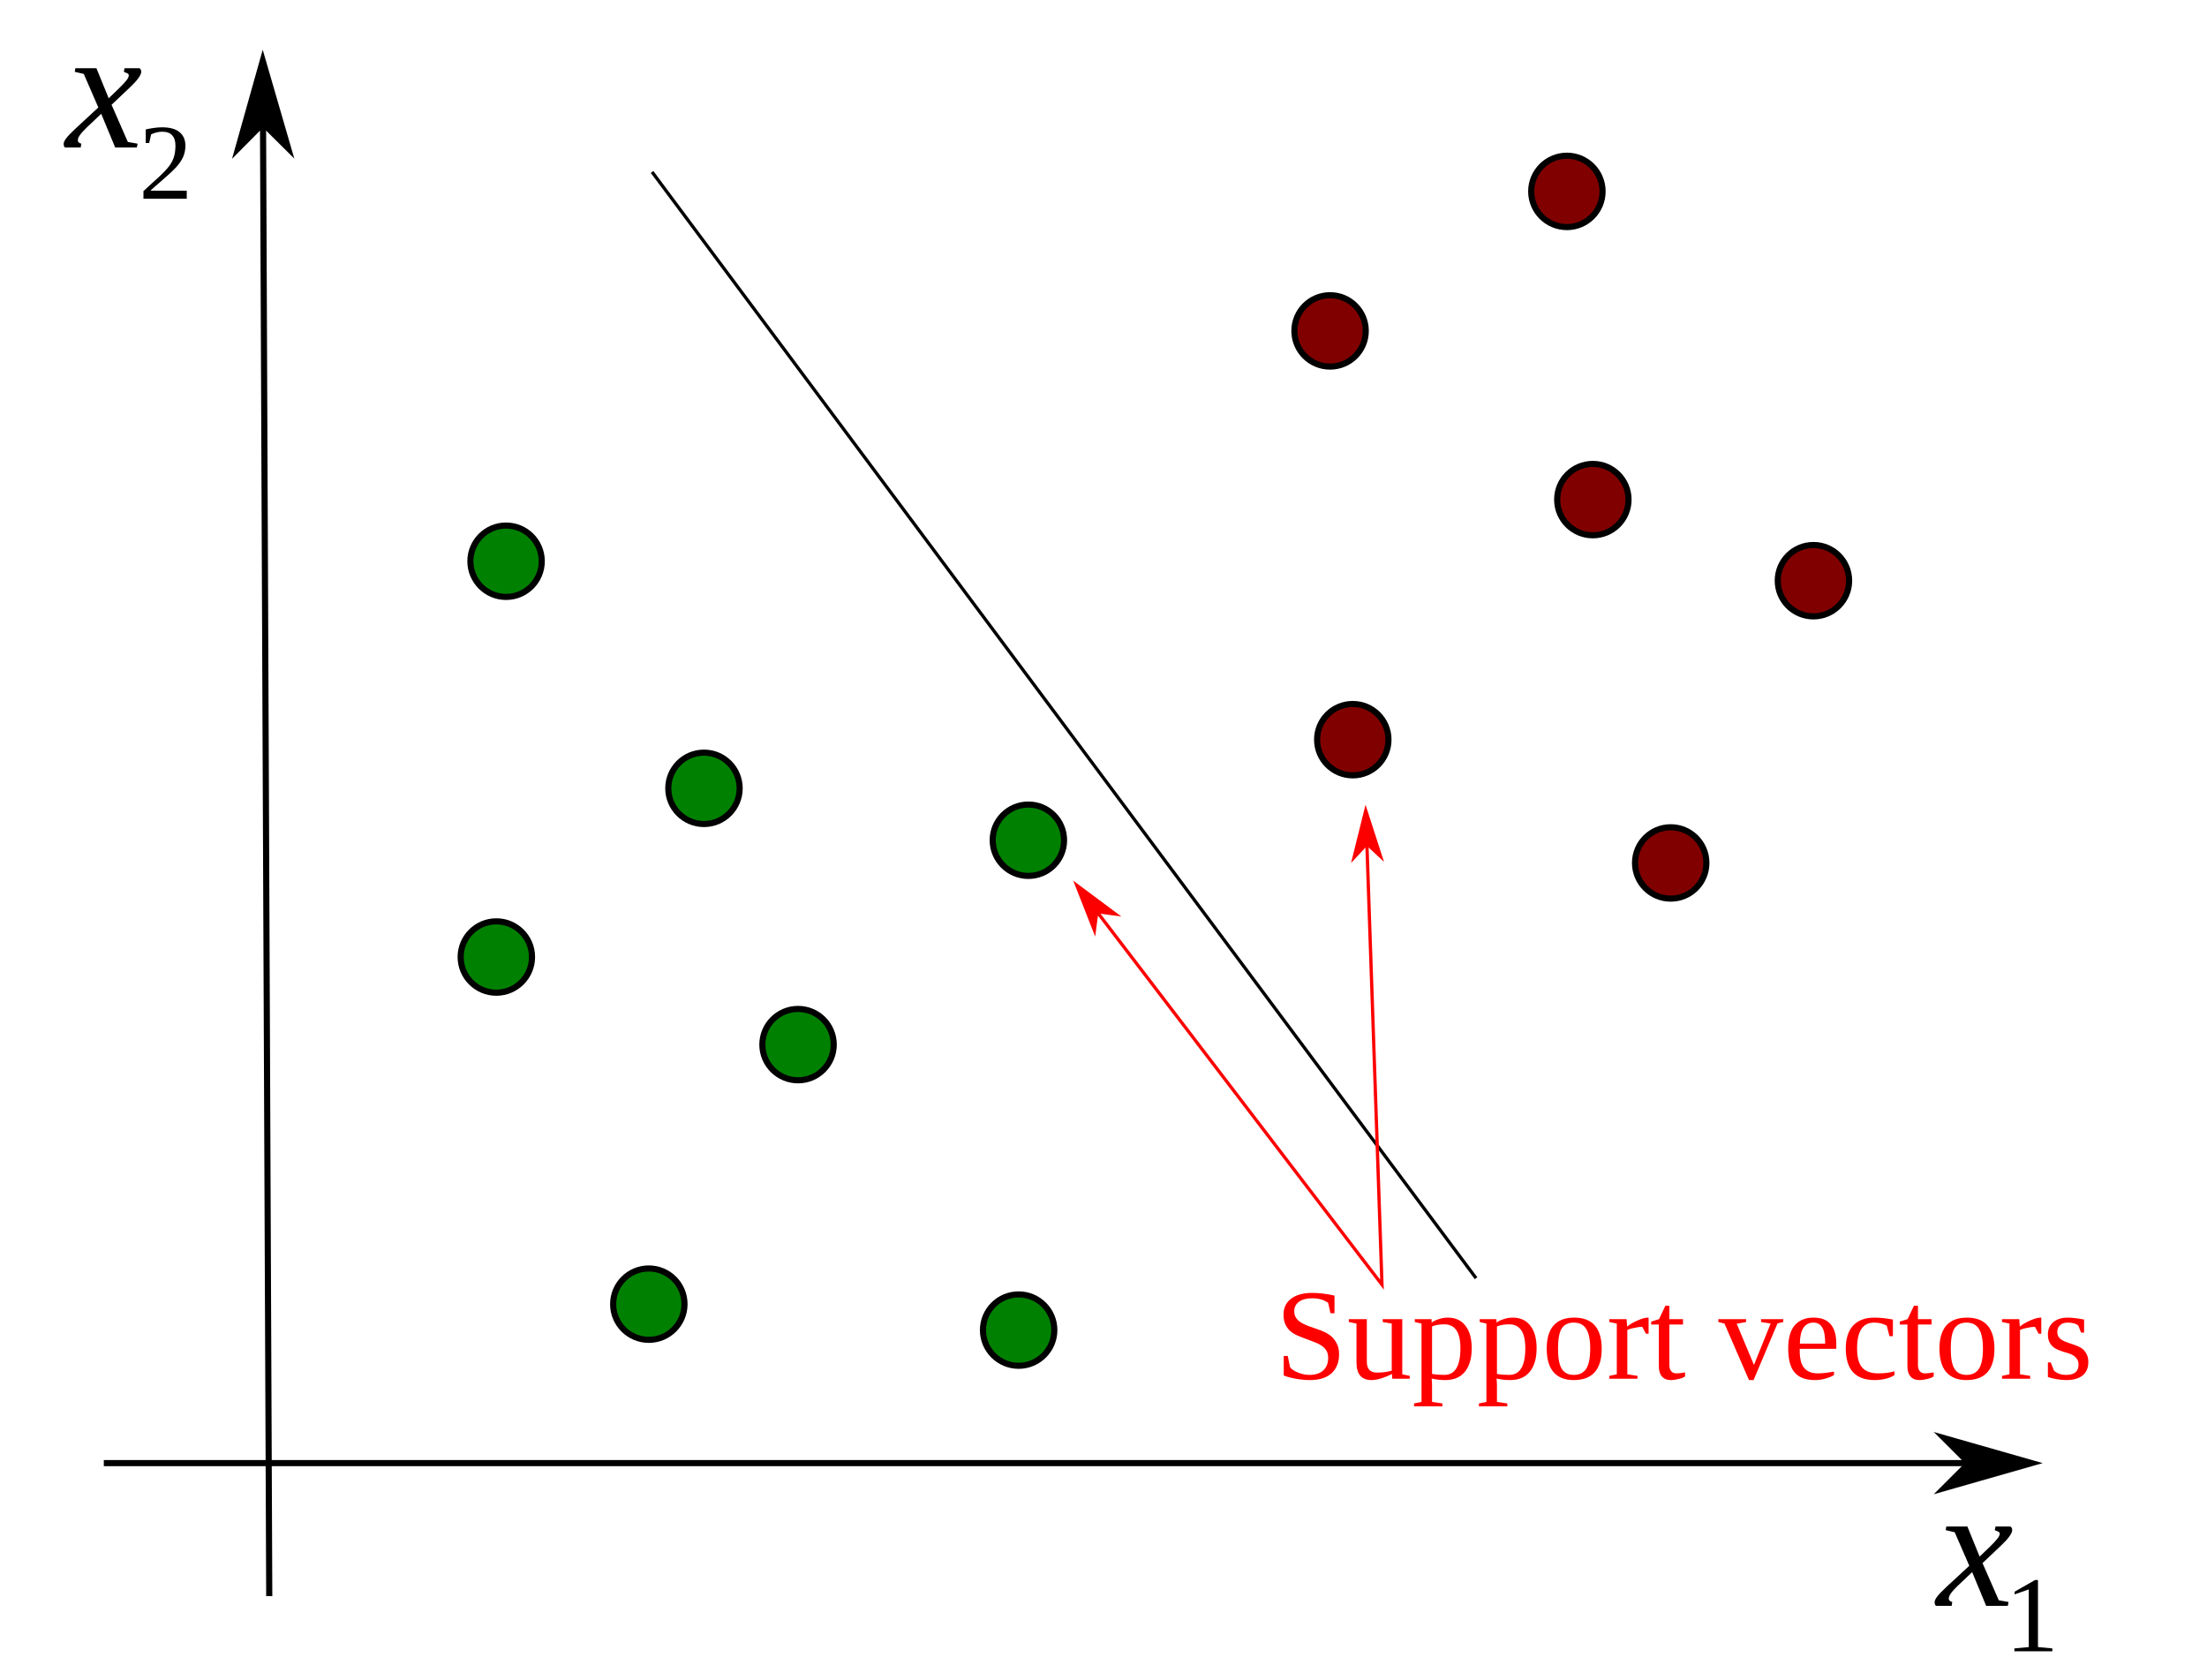
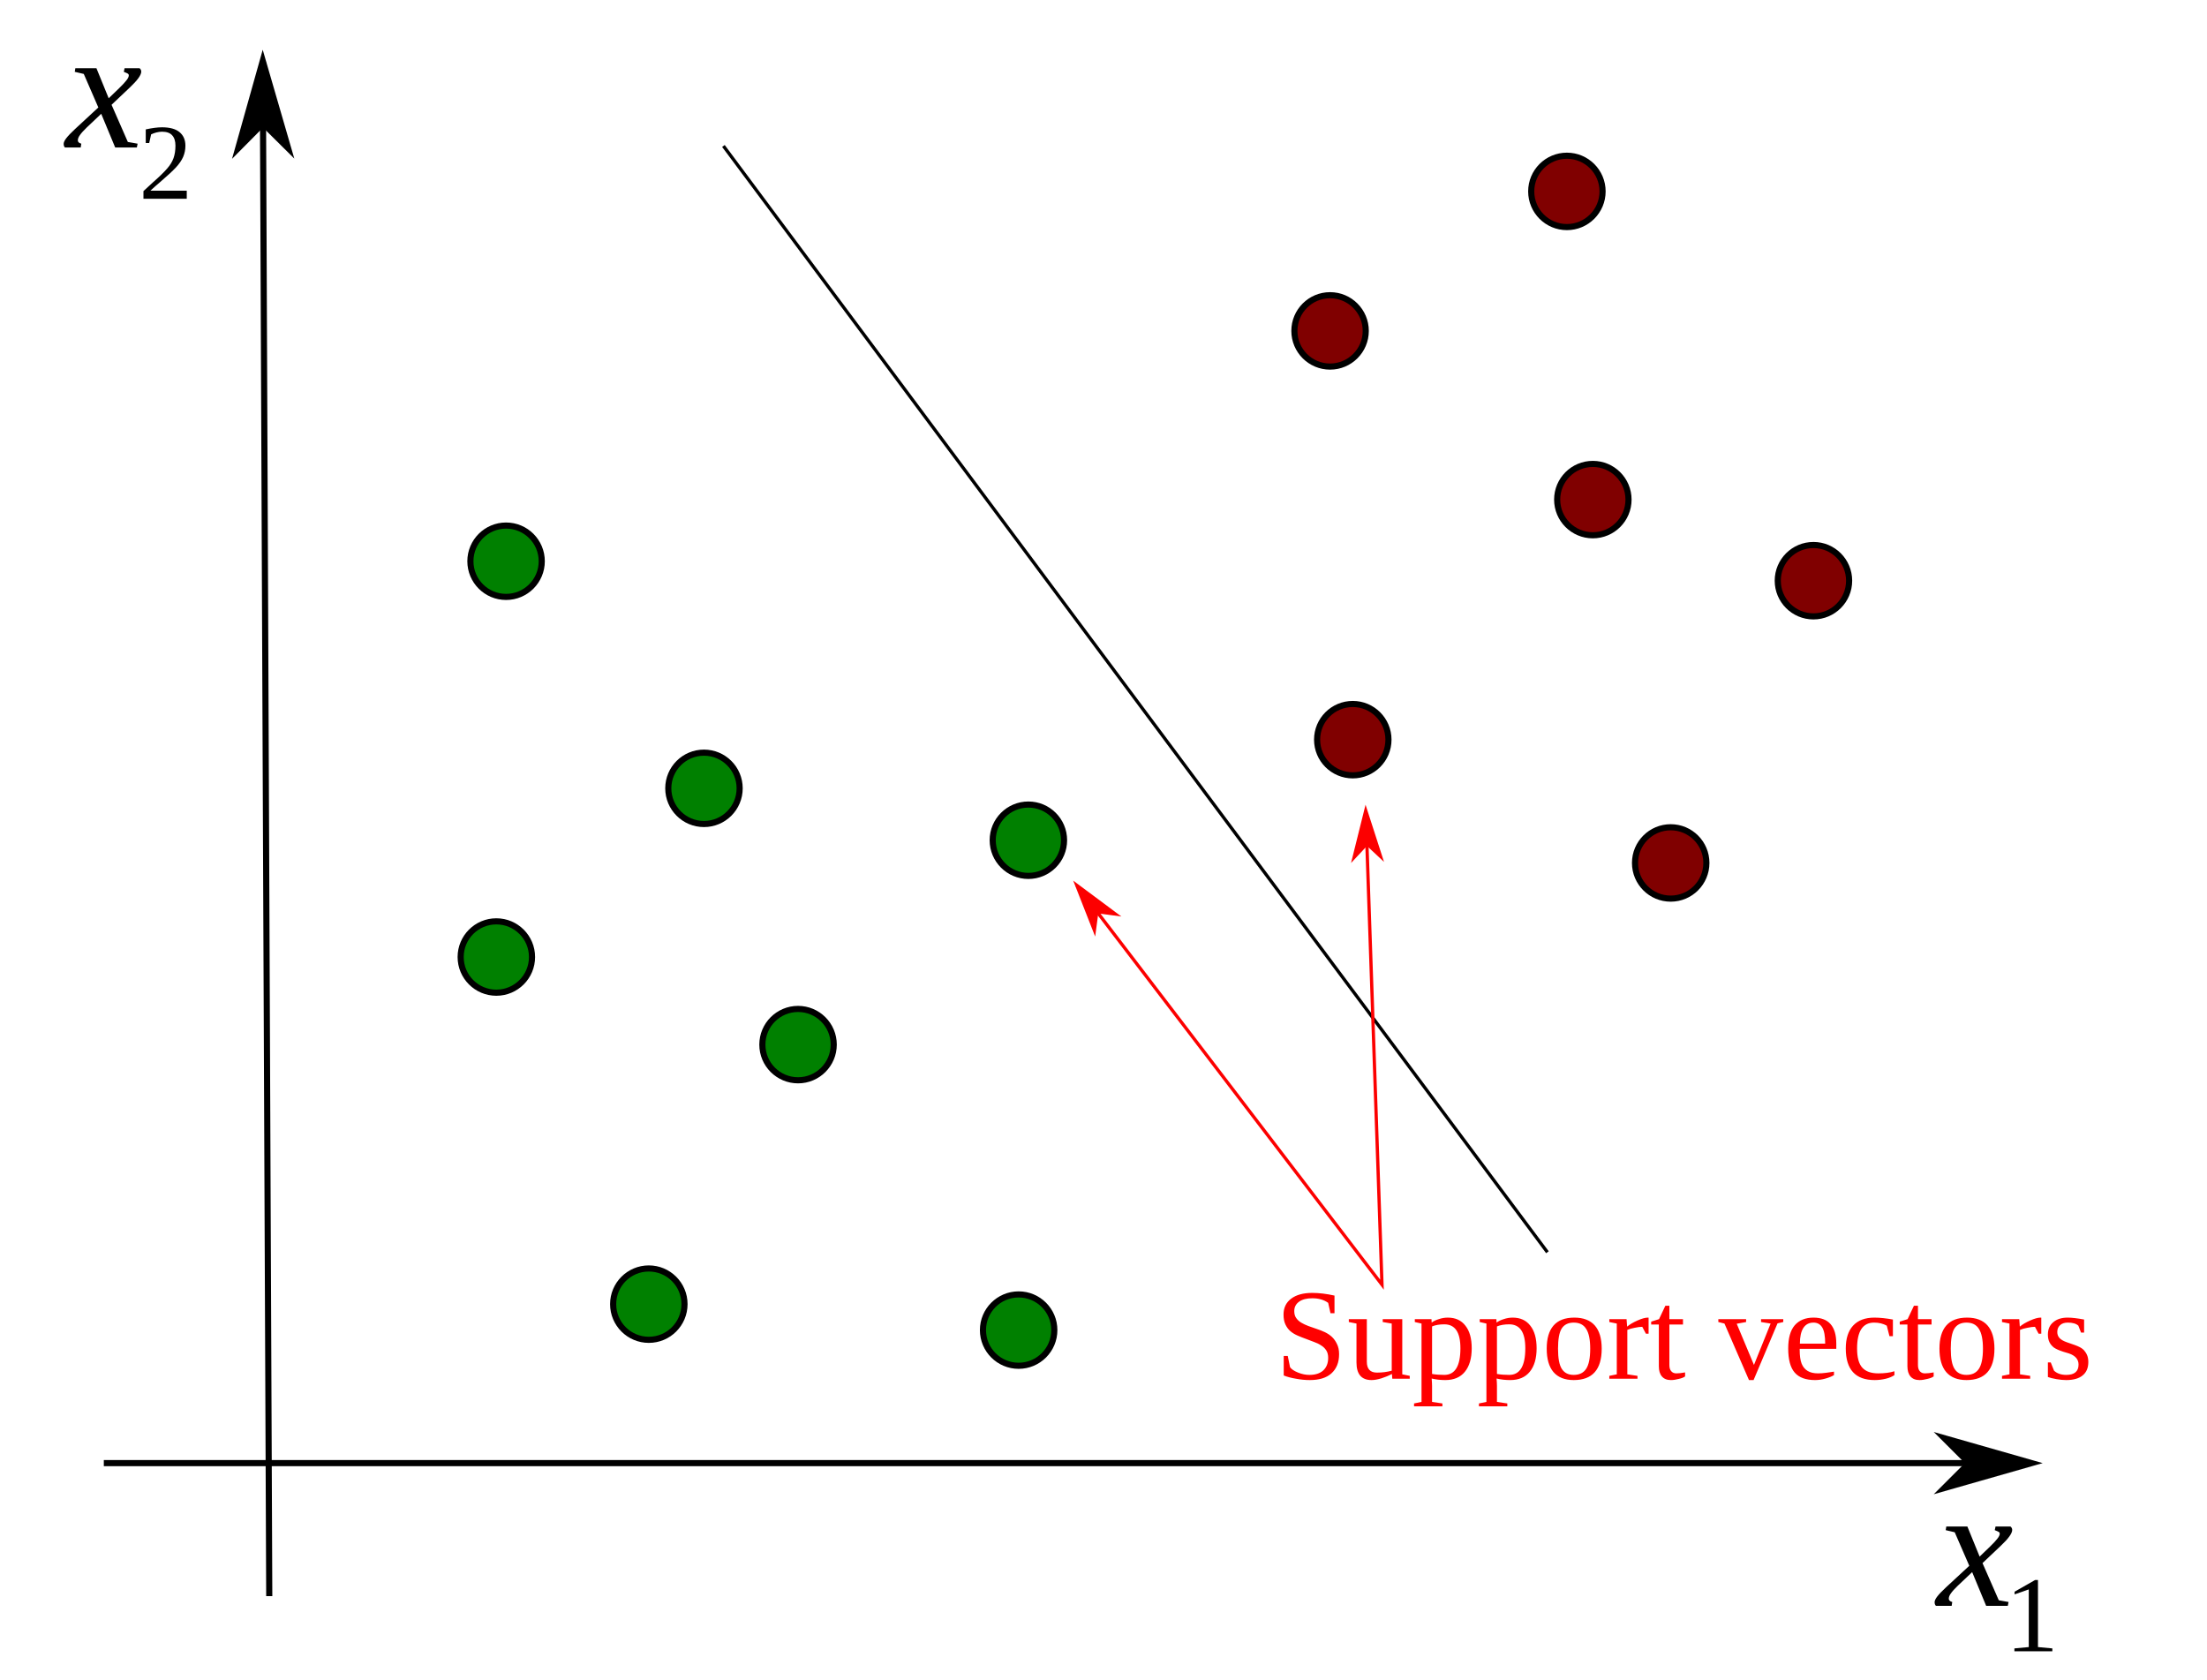
<svg xmlns="http://www.w3.org/2000/svg" width="180mm" height="137mm" viewBox="0 0 180 137" version="1.1" id="svg8">
  <defs id="defs2">
    <marker style="overflow:visible" id="marker1482" refX="0" refY="0" orient="auto">
      <path transform="matrix(0.8,0,0,0.8,10,0)" style="fill:#fc0000;fill-opacity:1;fill-rule:evenodd;stroke:#fc0000;stroke-width:1pt;stroke-opacity:1" d="M 0,0 5,-5 -12.5,0 5,5 Z" id="path1480" />
    </marker>
    <marker style="overflow:visible" id="marker1436" refX="0" refY="0" orient="auto">
      <path transform="matrix(-0.8,0,0,-0.8,-10,0)" style="fill:#fc0000;fill-opacity:1;fill-rule:evenodd;stroke:#fc0000;stroke-width:1pt;stroke-opacity:1" d="M 0,0 5,-5 -12.5,0 5,5 Z" id="path1434" />
    </marker>
    <marker style="overflow:visible" id="marker1159" refX="0" refY="0" orient="auto">
      <path transform="matrix(0.8,0,0,0.8,10,0)" style="fill:#000000;fill-opacity:1;fill-rule:evenodd;stroke:#000000;stroke-width:1pt;stroke-opacity:1" d="M 0,0 5,-5 -12.5,0 5,5 Z" id="path1157" />
    </marker>
    <marker style="overflow:visible" id="Arrow1Lstart" refX="0" refY="0" orient="auto">
      <path transform="matrix(0.8,0,0,0.8,10,0)" style="fill:#000000;fill-opacity:1;fill-rule:evenodd;stroke:#000000;stroke-width:1pt;stroke-opacity:1" d="M 0,0 5,-5 -12.5,0 5,5 Z" id="path837" />
    </marker>
    <marker style="overflow:visible" id="Arrow1Lend" refX="0" refY="0" orient="auto">
      <path transform="matrix(-0.8,0,0,-0.8,-10,0)" style="fill:#000000;fill-opacity:1;fill-rule:evenodd;stroke:#000000;stroke-width:1pt;stroke-opacity:1" d="M 0,0 5,-5 -12.5,0 5,5 Z" id="path840" />
    </marker>
  </defs>
  <g id="layer1">
    <path style="fill:none;stroke:#000000;stroke-width:0.5;stroke-linecap:butt;stroke-linejoin:miter;stroke-miterlimit:3.9;stroke-dasharray:none;stroke-opacity:1;marker-start:url(#Arrow1Lstart)" d="M 21.431,5.027 21.96,130.175" id="path833" />
    <path style="fill:none;stroke:#000000;stroke-width:0.5;stroke-linecap:butt;stroke-linejoin:miter;stroke-miterlimit:4;stroke-dasharray:none;stroke-opacity:1;marker-end:url(#Arrow1Lend)" d="M 8.467,119.327 H 165.629" id="path835" />
    <g id="g1275" transform="translate(42.8625,-66.93958)">
      <text xml:space="preserve" style="font-size:10.583px;line-height:1.25;font-family:'Times New Roman';-inkscape-font-specification:'Times New Roman, ';stroke-width:0.265" x="115.094" y="197.908" id="text1211">
        <tspan id="tspan1209" x="115.094" y="197.908" style="font-style:italic;font-variant:normal;font-weight:normal;font-stretch:normal;font-size:14.111px;font-family:'Times New Roman';-inkscape-font-specification:'Times New Roman,  Italic';stroke-width:0.265">x</tspan>
      </text>
      <text xml:space="preserve" style="font-size:10.583px;line-height:1.25;font-family:'Times New Roman';-inkscape-font-specification:'Times New Roman, ';stroke-width:0.265" x="120.65" y="201.613" id="text1215">
        <tspan id="tspan1213" x="120.65" y="201.613" style="font-size:8.819px;stroke-width:0.265">1</tspan>
      </text>
    </g>
    <g id="g1269" transform="translate(-15.08125,-56.35625)">
      <text xml:space="preserve" style="font-size:10.583px;line-height:1.25;font-family:'Times New Roman';-inkscape-font-specification:'Times New Roman, ';stroke-width:0.265" x="26.392" y="72.565" id="text1215-1">
        <tspan id="tspan1213-0" x="26.392" y="72.565" style="font-size:8.819px;stroke-width:0.265">2</tspan>
      </text>
      <text xml:space="preserve" style="font-size:10.583px;line-height:1.25;font-family:'Times New Roman';-inkscape-font-specification:'Times New Roman, ';stroke-width:0.265" x="20.445" y="68.387" id="text1211-1">
        <tspan id="tspan1209-5" x="20.445" y="68.387" style="font-style:italic;font-variant:normal;font-weight:normal;font-stretch:normal;font-size:14.111px;font-family:'Times New Roman';-inkscape-font-specification:'Times New Roman,  Italic';stroke-width:0.265">x</tspan>
      </text>
    </g>
-     <path style="fill:none;stroke:#000000;stroke-width:0.265px;stroke-linecap:butt;stroke-linejoin:miter;stroke-opacity:1" d="M 53.181,14.023 120.385,104.246" id="path1277" />
+     <path style="fill:none;stroke:#000000;stroke-width:0.265px;stroke-linecap:butt;stroke-linejoin:miter;stroke-opacity:1" d="M 59.002,11.906 126.206,102.129" id="path1277" />
    <circle style="fill:#008000;stroke:#000000;stroke-width:0.5;stroke-miterlimit:4;stroke-dasharray:none;stop-color:#000000" id="path1281" cx="41.275" cy="45.773" r="2.91" />
    <circle style="fill:#008000;stroke:#000000;stroke-width:0.5;stroke-miterlimit:4;stroke-dasharray:none;stop-color:#000000" id="path1281-2" cx="40.481" cy="78.052" r="2.91" />
    <circle style="fill:#008000;stroke:#000000;stroke-width:0.5;stroke-miterlimit:4;stroke-dasharray:none;stop-color:#000000" id="path1281-6" cx="65.088" cy="85.196" r="2.91" />
    <circle style="fill:#008000;stroke:#000000;stroke-width:0.5;stroke-miterlimit:4;stroke-dasharray:none;stop-color:#000000" id="path1281-8" cx="83.873" cy="68.527" r="2.91" />
    <circle style="fill:#008000;stroke:#000000;stroke-width:0.5;stroke-miterlimit:4;stroke-dasharray:none;stop-color:#000000" id="path1281-3" cx="57.415" cy="64.294" r="2.91" />
    <circle style="fill:#008000;stroke:#000000;stroke-width:0.5;stroke-miterlimit:4;stroke-dasharray:none;stop-color:#000000" id="path1281-4" cx="52.917" cy="106.362" r="2.91" />
    <circle style="fill:#008000;stroke:#000000;stroke-width:0.5;stroke-miterlimit:4;stroke-dasharray:none;stop-color:#000000" id="path1281-1" cx="83.079" cy="108.479" r="2.91" />
    <circle style="fill:#800000;stroke:#000000;stroke-width:0.5;stroke-miterlimit:4;stroke-dasharray:none;stop-color:#000000" id="path1281-25" cx="110.331" cy="60.325" r="2.91" />
    <circle style="fill:#800000;stroke:#000000;stroke-width:0.5;stroke-miterlimit:4;stroke-dasharray:none;stop-color:#000000" id="path1281-25-4" cx="108.479" cy="26.987" r="2.91" />
    <circle style="fill:#800000;stroke:#000000;stroke-width:0.5;stroke-miterlimit:4;stroke-dasharray:none;stop-color:#000000" id="path1281-25-9" cx="129.91" cy="40.746" r="2.91" />
    <circle style="fill:#800000;stroke:#000000;stroke-width:0.5;stroke-miterlimit:4;stroke-dasharray:none;stop-color:#000000" id="path1281-25-3" cx="147.902" cy="47.36" r="2.91" />
    <circle style="fill:#800000;stroke:#000000;stroke-width:0.5;stroke-miterlimit:4;stroke-dasharray:none;stop-color:#000000" id="path1281-25-6" cx="136.26" cy="70.379" r="2.91" />
    <circle style="fill:#800000;stroke:#000000;stroke-width:0.5;stroke-miterlimit:4;stroke-dasharray:none;stop-color:#000000" id="path1281-25-8" cx="127.794" cy="15.61" r="2.91" />
    <text xml:space="preserve" style="font-size:10.583px;line-height:1.25;font-family:'Times New Roman';-inkscape-font-specification:'Times New Roman, ';fill:#ff0000;stroke-width:0.265" x="103.981" y="112.448" id="text1424">
      <tspan id="tspan1422" x="103.981" y="112.448" style="fill:#ff0000;stroke-width:0.265">Support vectors</tspan>
    </text>
    <path style="fill:none;stroke:#fc0000;stroke-width:0.265;stroke-linecap:butt;stroke-linejoin:miter;stroke-miterlimit:4;stroke-dasharray:none;stroke-opacity:1;marker-start:url(#marker1482);marker-end:url(#marker1436)" d="M 87.842,72.231 112.713,104.775 111.39,66.146" id="path1426" />
  </g>
</svg>
